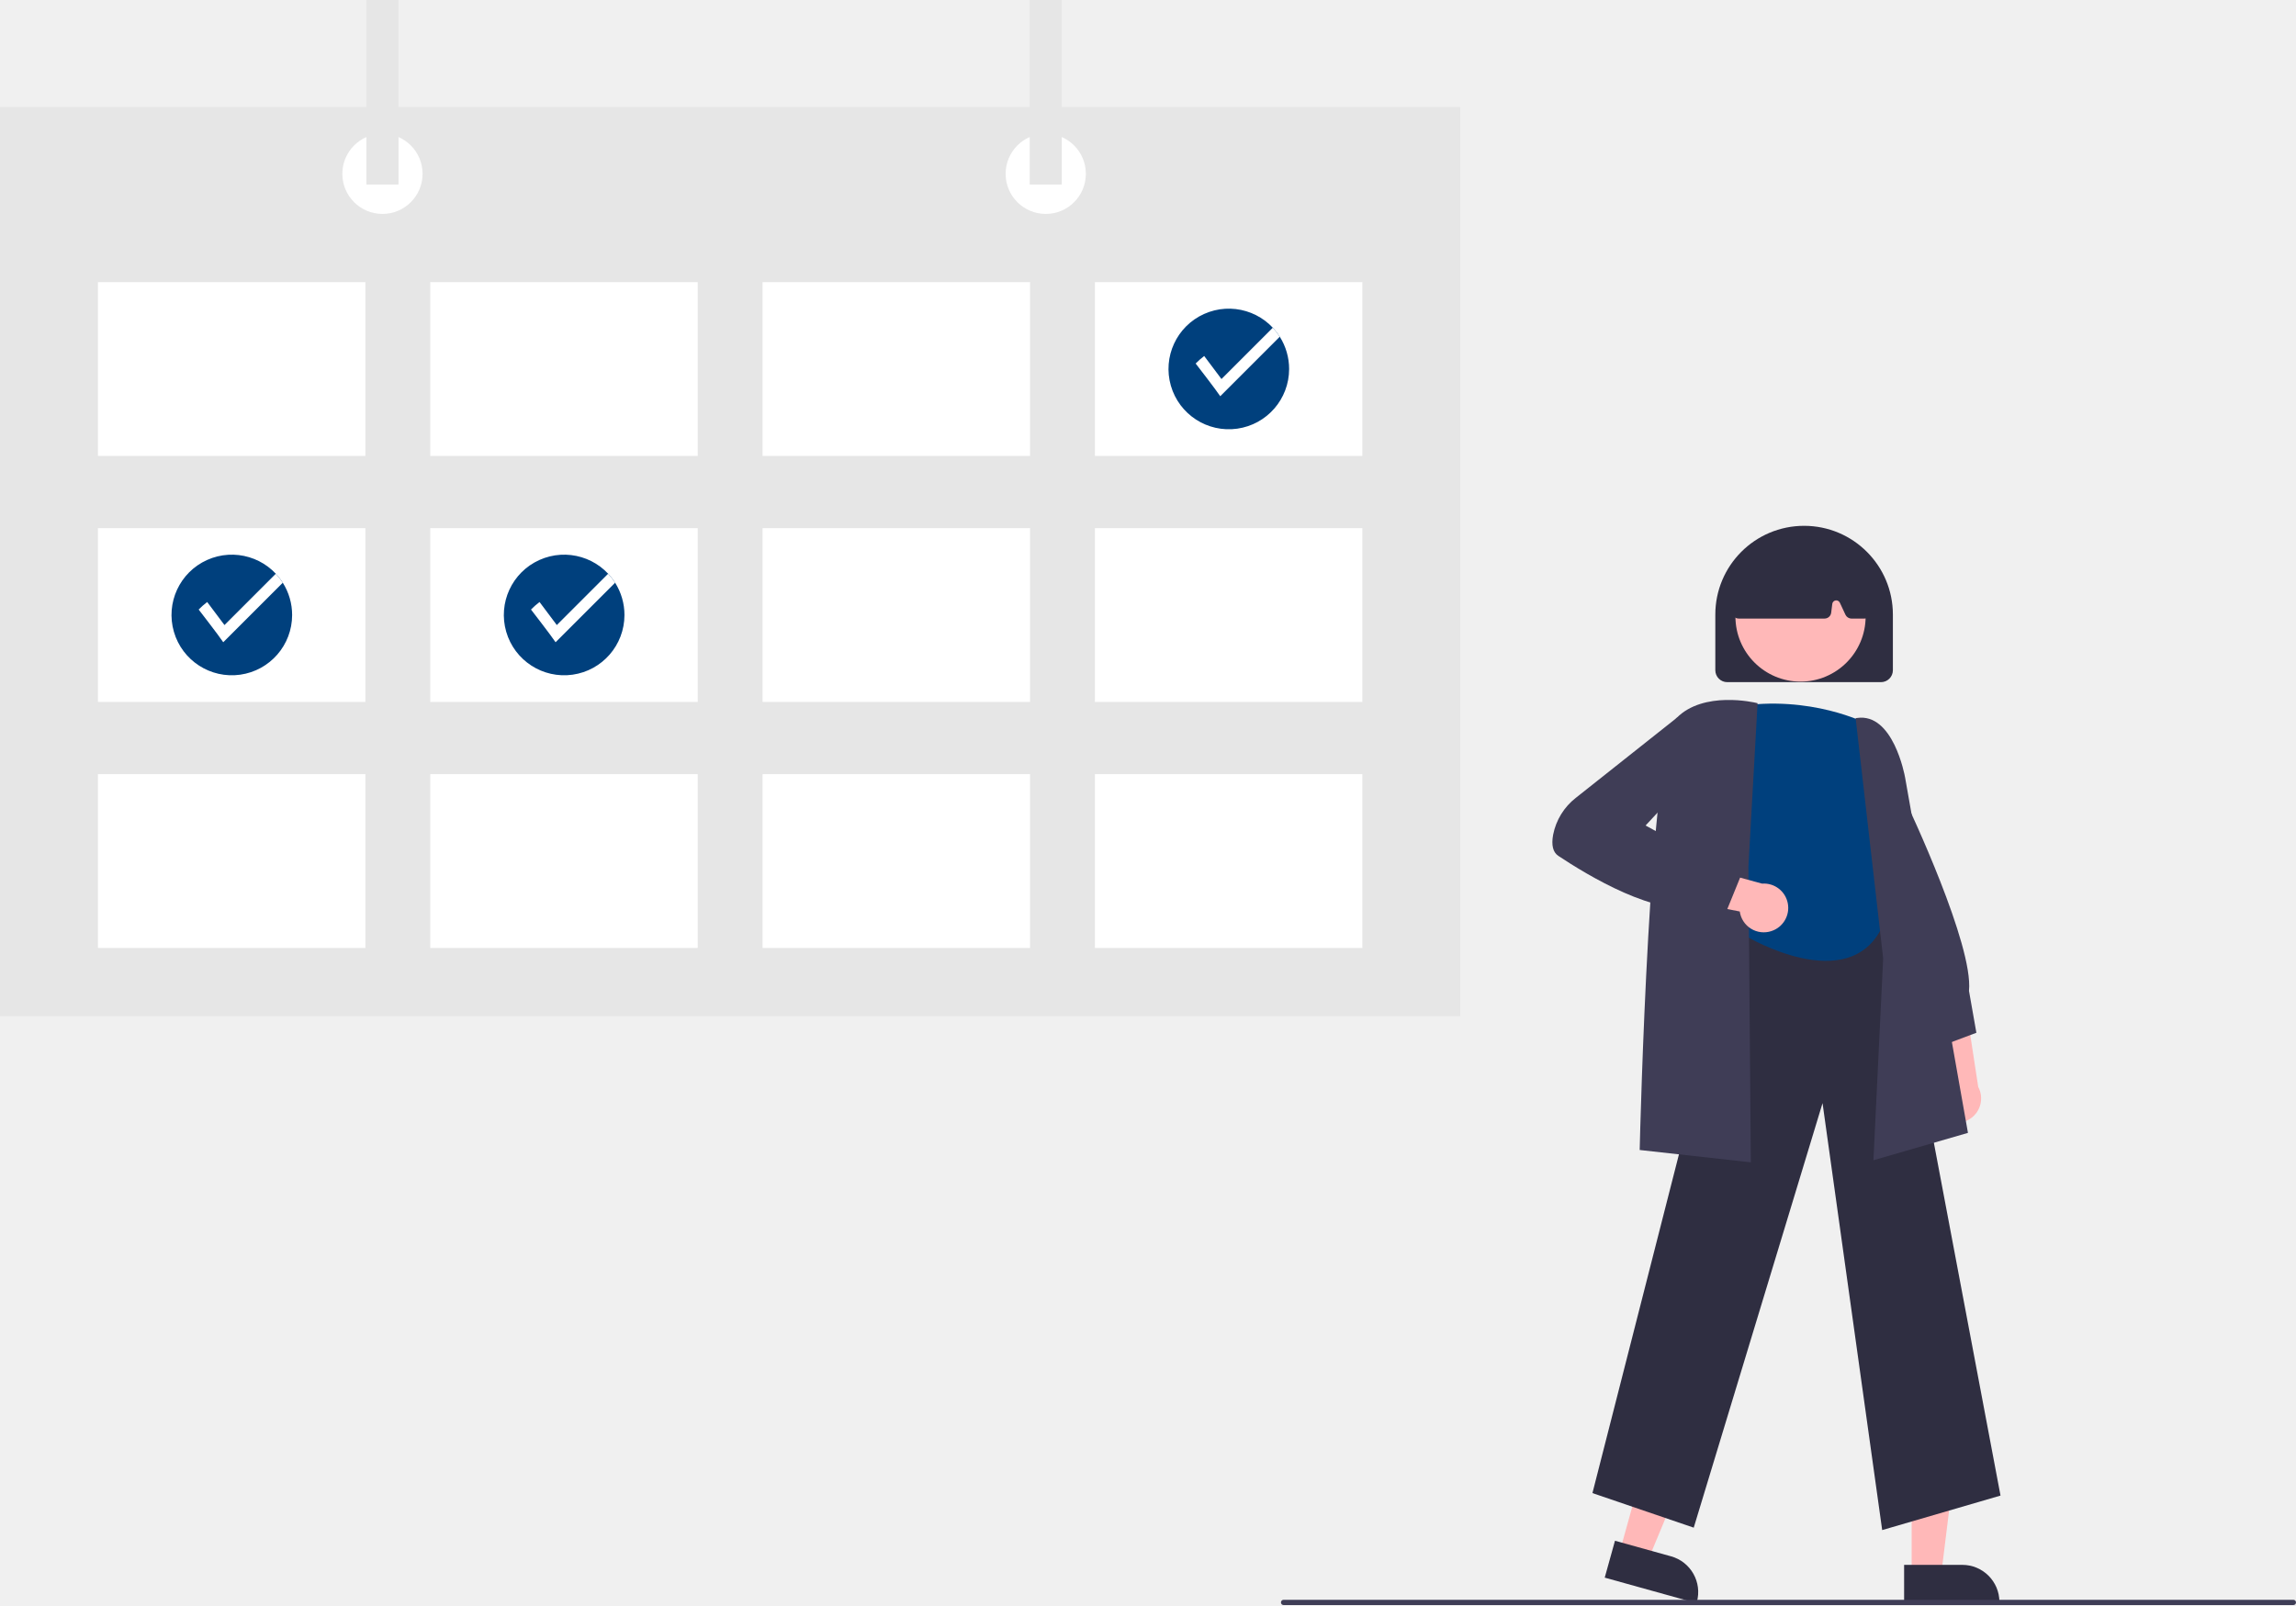
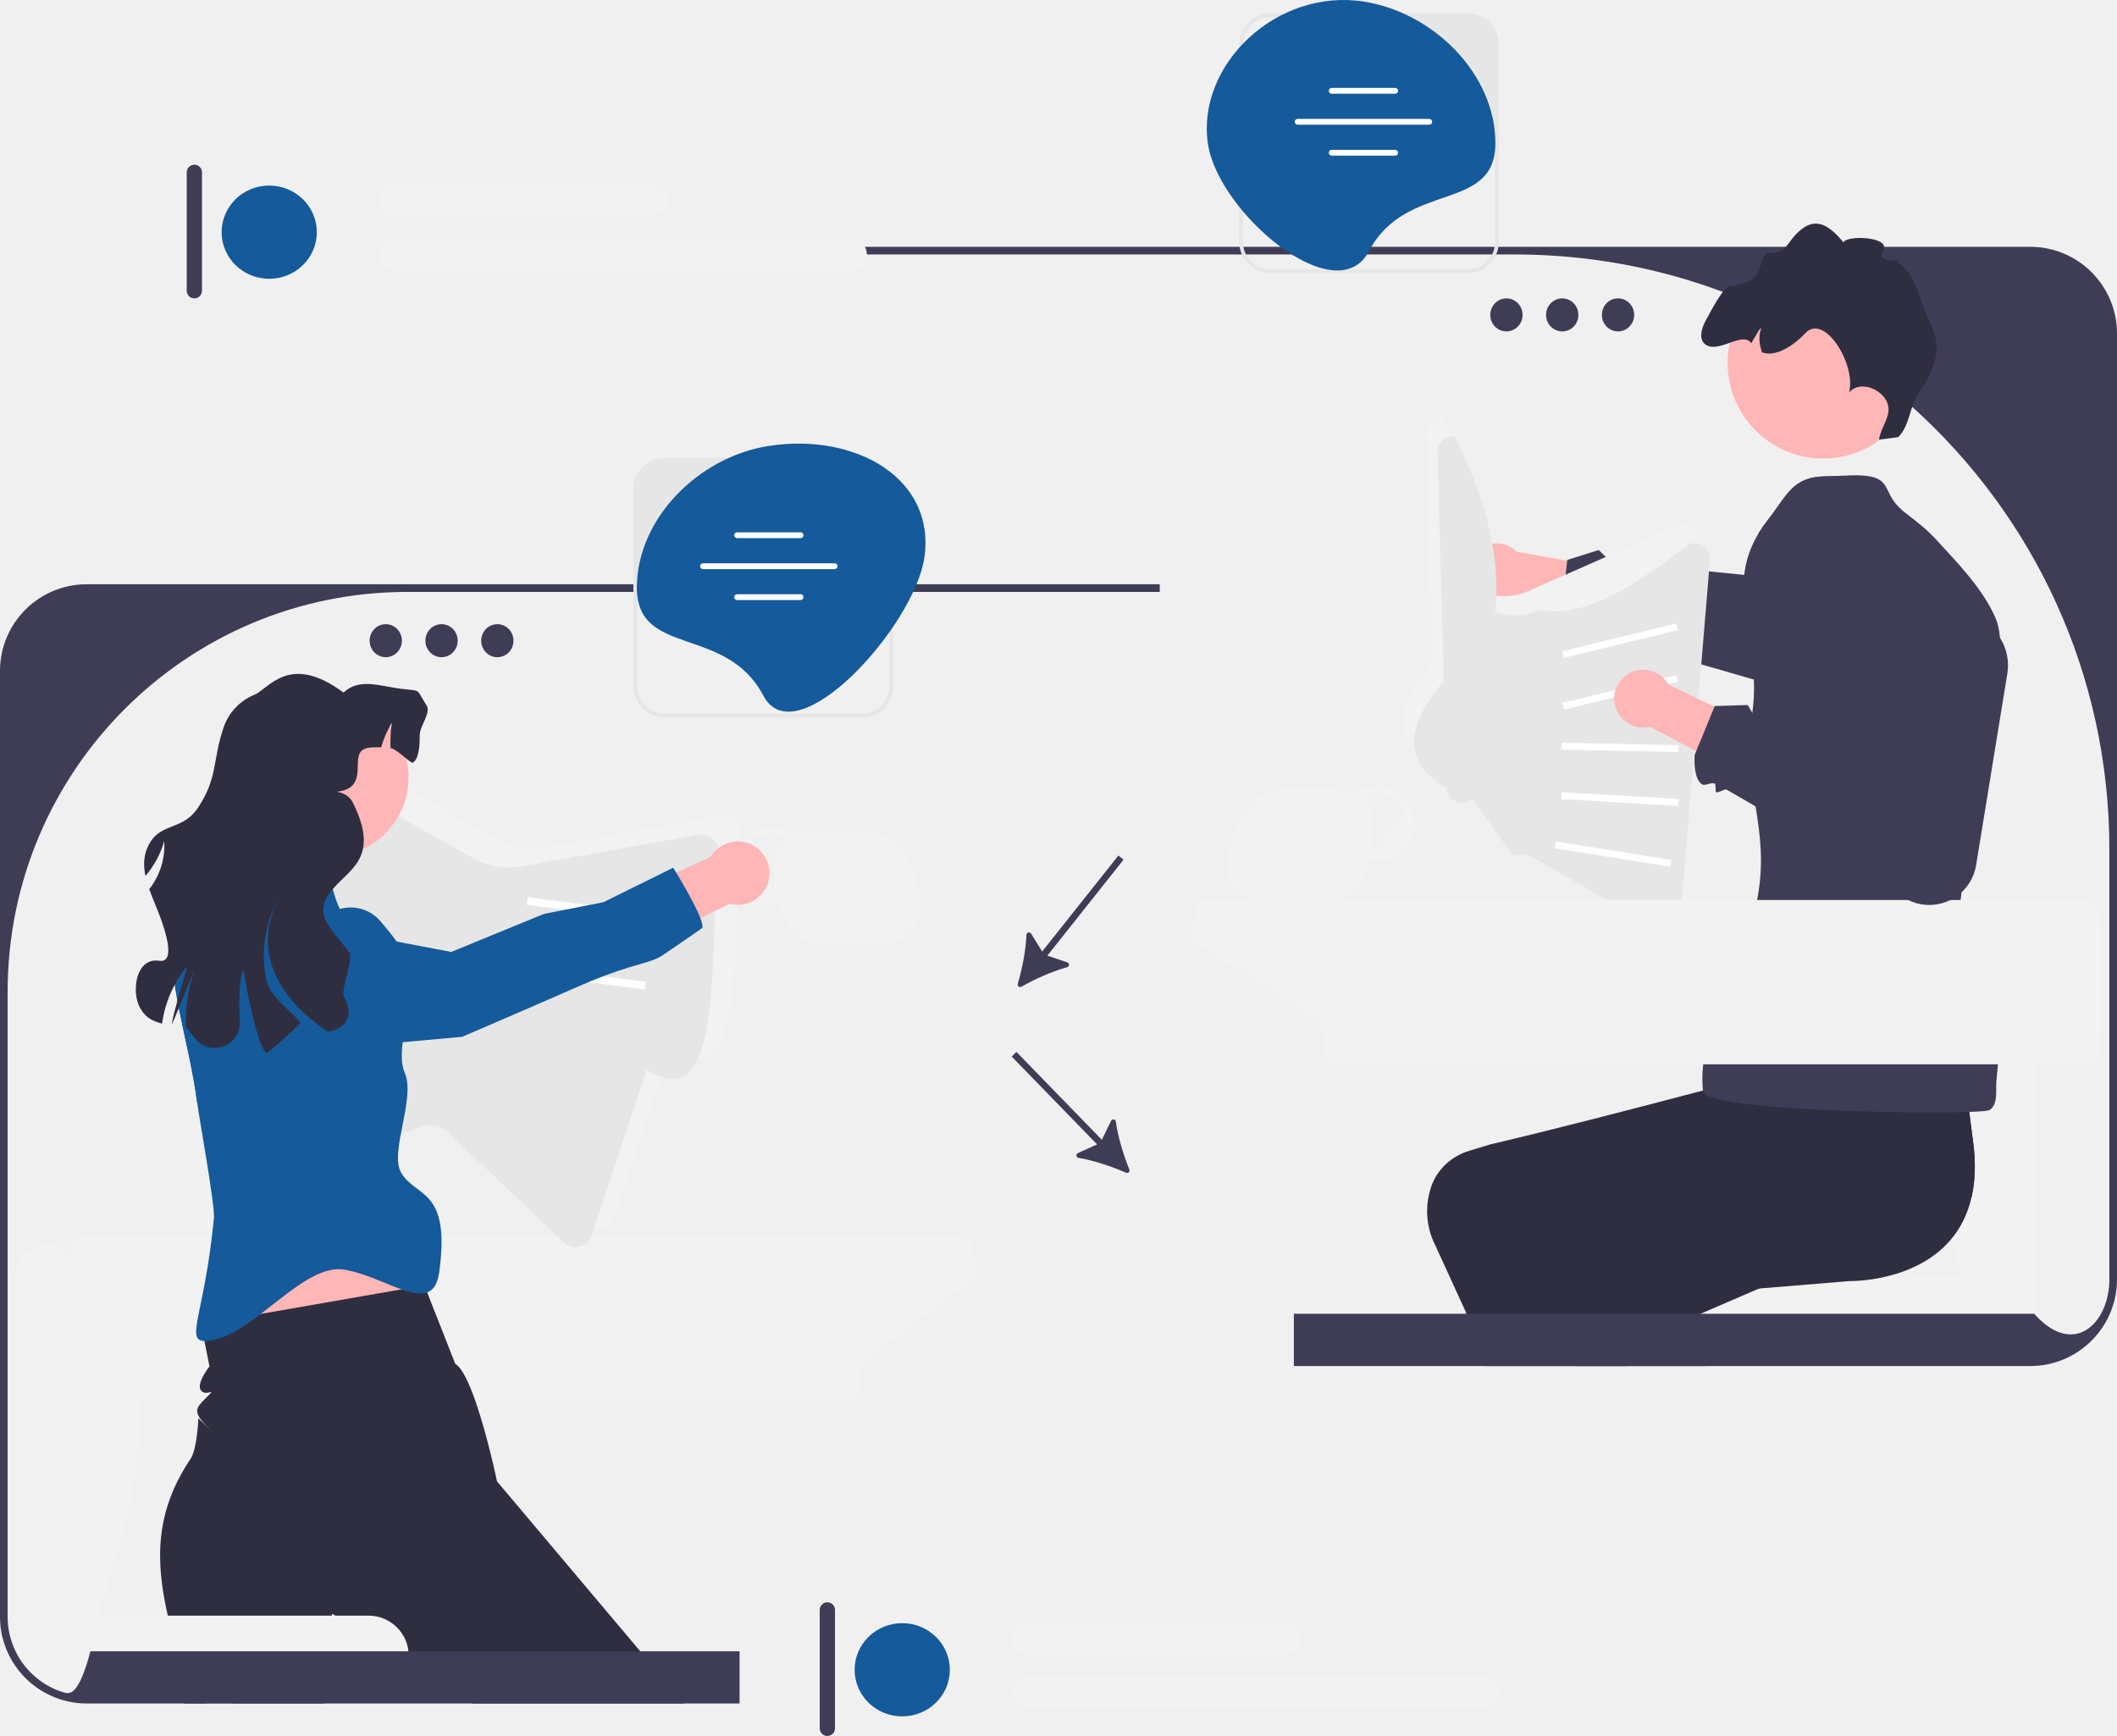
- <svg xmlns="http://www.w3.org/2000/svg" width="866.331" height="605.74" viewBox="0 0 866.331 605.74" role="img" artist="Katerina Limpitsouni" source="https://undraw.co/">
-   <path d="M898.303,567.789a9.146,9.146,0,0,1,1.931-13.891l-7.252-31.682,15.819,5.918,4.461,29.178a9.195,9.195,0,0,1-14.959,10.476Z" transform="translate(-166.8347 -147.13)" fill="#ffb8b8" />
-   <path d="M897.209,542.644l-13.906-26.885,1.881-67.697.894,1.883c1.041,2.193,25.44,53.846,23.7,71.138l2.789,15.802Z" transform="translate(-166.8347 -147.13)" fill="#3f3d56" />
-   <polygon points="721.307 594.201 732.458 594.201 737.762 551.192 721.305 551.193 721.307 594.201" fill="#ffb8b8" />
-   <path d="M885.298,737.691l21.959-.001h.002a13.994,13.994,0,0,1,13.994,13.994v.455l-35.954.002Z" transform="translate(-166.8347 -147.13)" fill="#2f2e41" />
-   <polygon points="611.134 585.727 621.877 588.714 638.511 548.699 622.655 544.29 611.134 585.727" fill="#ffb8b8" />
-   <path d="M776.204,728.588,797.36,734.47l.001 0a13.994,13.994,0,0,1,9.733,17.231l-.122.438-34.64-9.631Z" transform="translate(-166.8347 -147.13)" fill="#2f2e41" />
-   <path d="M877.024,724.564l-22.504-161.126L805.916,723.653l-38.217-13.05,54.775-214.533.36-.025,57.381-3.991,41.457,219.488Z" transform="translate(-166.8347 -147.13)" fill="#2f2e41" />
-   <path d="M871.073,420.145s-20.919-10.914-49.114-6.367c0,0-15.007,36.205,0,50.618l4.093,36.241s38.2,22.738,50.933-3.638l-1.819-30.014s9.095-14.395,1.819-24.933A34.821,34.821,0,0,1,871.073,420.145Z" transform="translate(-166.8347 -147.13)" fill="#00407D" />
-   <path d="M873.723,584.987l3.672-76.188-10.391-90.634.477-.072c13.631-2.055,18.003,21.428,18.182,22.428l23.726,134.142Z" transform="translate(-166.8347 -147.13)" fill="#3f3d56" />
-   <path d="M827.466,585.781l-41.943-4.66.011-.458c.149-6.209,3.759-152.204,13.875-162.544,10.176-10.401,29.377-5.901,30.19-5.703l.405.098-3.451,61.776Z" transform="translate(-166.8347 -147.13)" fill="#3f3d56" />
-   <path d="M835.191,498.523a9.146,9.146,0,0,1-11.907-7.409l-31.895-6.249,11.835-12.049,28.473,7.781a9.195,9.195,0,0,1,3.493,17.925Z" transform="translate(-166.8347 -147.13)" fill="#ffb8b8" />
-   <path d="M818.171,491.209,807.779,488.975c-15.342,4.614-42.122-11.63-52.946-18.845-2.037-1.357-2.697-4.047-1.964-7.994a23.31,23.31,0,0,1,8.567-13.915l38.12-30.225,9.622-1.609,2.858,16.195L787.748,458.668l35.752,19.46Z" transform="translate(-166.8347 -147.13)" fill="#3f3d56" />
-   <path d="M814.061,400.068v-21a33.5,33.5,0,1,1,67,0v21a4.505,4.505,0,0,1-4.5,4.5h-58A4.505,4.505,0,0,1,814.061,400.068Z" transform="translate(-166.8347 -147.13)" fill="#2f2e41" />
-   <circle cx="679.38" cy="232.671" r="24.561" fill="#ffb8b8" />
-   <path d="M820.979,379.706a2.5,2.5,0,0,1-.585-1.993l2.909-20.26a2.504,2.504,0,0,1,1.415-1.919c14.85-6.95,29.91-6.959,44.76-.026a2.519,2.519,0,0,1,1.429,2.036L872.849,377.83a2.5,2.5,0,0,1-2.489,2.738h-4.926a2.51,2.51,0,0,1-2.265-1.442l-2.126-4.555a1.5,1.5,0,0,0-2.848.448l-.42,3.358a2.504,2.504,0,0,1-2.481,2.19H822.869A2.5,2.5,0,0,1,820.979,379.706Z" transform="translate(-166.8347 -147.13)" fill="#2f2e41" />
-   <rect y="40.366" width="551" height="343.114" fill="#e6e6e6" />
-   <rect x="36.949" y="106.466" width="100.916" height="65.595" fill="#fff" />
-   <rect x="162.344" y="106.466" width="100.916" height="65.595" fill="#fff" />
-   <rect x="287.74" y="106.466" width="100.916" height="65.595" fill="#fff" />
-   <rect x="413.135" y="106.466" width="100.916" height="65.595" fill="#fff" />
-   <rect x="36.949" y="199.309" width="100.916" height="65.595" fill="#fff" />
-   <rect x="162.344" y="199.309" width="100.916" height="65.595" fill="#fff" />
-   <rect x="287.74" y="199.309" width="100.916" height="65.595" fill="#fff" />
-   <rect x="413.135" y="199.309" width="100.916" height="65.595" fill="#fff" />
-   <rect x="36.949" y="292.151" width="100.916" height="65.595" fill="#fff" />
-   <rect x="162.344" y="292.151" width="100.916" height="65.595" fill="#fff" />
-   <rect x="287.74" y="292.151" width="100.916" height="65.595" fill="#fff" />
-   <rect x="413.135" y="292.151" width="100.916" height="65.595" fill="#fff" />
-   <circle cx="144.31" cy="65.595" r="15.137" fill="#fff" />
-   <circle cx="394.581" cy="65.595" r="15.137" fill="#fff" />
-   <rect x="138.255" width="12.11" height="69.632" fill="#e6e6e6" />
-   <rect x="388.526" width="12.11" height="69.632" fill="#e6e6e6" />
-   <path d="M653.249,286.394a22.757,22.757,0,1,1-3.527-12.19A22.757,22.757,0,0,1,653.249,286.394Z" transform="translate(-166.8347 -147.13)" fill="#00407D" />
-   <path d="M649.722,274.203l-22.464,22.46c-1.412-2.186-9.278-12.344-9.278-12.344A31.827,31.827,0,0,1,621.2,281.477l6.523,8.697,19.369-19.369A22.727,22.727,0,0,1,649.722,274.203Z" transform="translate(-166.8347 -147.13)" fill="#fff" />
-   <path d="M402.458,379.236a22.757,22.757,0,1,1-3.527-12.19A22.757,22.757,0,0,1,402.458,379.236Z" transform="translate(-166.8347 -147.13)" fill="#00407D" />
-   <path d="M398.931,367.046l-22.464,22.46c-1.412-2.186-9.278-12.344-9.278-12.344a31.827,31.827,0,0,1,3.22-2.842l6.523,8.697,19.369-19.369A22.726,22.726,0,0,1,398.931,367.046Z" transform="translate(-166.8347 -147.13)" fill="#fff" />
-   <path d="M277.062,379.236a22.757,22.757,0,1,1-3.527-12.19A22.757,22.757,0,0,1,277.062,379.236Z" transform="translate(-166.8347 -147.13)" fill="#00407D" />
-   <path d="M273.535,367.046l-22.464,22.46c-1.412-2.186-9.278-12.344-9.278-12.344a31.827,31.827,0,0,1,3.22-2.842l6.523,8.697,19.369-19.369A22.727,22.727,0,0,1,273.535,367.046Z" transform="translate(-166.8347 -147.13)" fill="#fff" />
-   <path d="M1032.165,752.87h-381a1,1,0,0,1,0-2h381a1,1,0,0,1,0,2Z" transform="translate(-166.8347 -147.13)" fill="#3f3d56" />
+ <svg xmlns="http://www.w3.org/2000/svg" width="554.225" height="454.457" viewBox="0 0 554.225 454.457" role="img" artist="Katerina Limpitsouni" source="https://undraw.co/">
+   <g>
+     <rect x="481.854" y="338.875" width="6.31" height="18.74" fill="#f2f2f2" />
+     <path d="M520.157,353.291h-70.291c-5.226,0-9.462-4.236-9.462-9.462h0c0-5.226,4.236-9.462,9.462-9.462h70.291c5.226,0,9.462,4.236,9.462,9.462h0c0,5.226-4.236,9.462-9.462,9.462Z" fill="#f2f2f2" />
+     <path d="M525.564,353.291h0c4.23,0,7.66-3.429,7.66-7.66v-91.018c0-4.23-3.429-7.66-7.66-7.66h0c-4.23,0-7.66,3.429-7.66,7.66-23.265,17.804-13.809,53.239,0,91.018,0,4.23,3.429,7.66,7.66,7.66v-0Z" fill="#f2f2f2" />
+     <path d="M516.174,313.285c-1.04,4.66-3,8.34-5.46,11.24-5.01,5.93-12.11,8.62-17.71,9.84-5.03,1.1-8.85,1.01-8.85,1.01l-23.65,1.95-18.69,1.54-18.78,1.55c1.07,4.5,2.09,9.67,3.06,15.2,.11,.66,.23,1.33,.35,2h-38.14l-.64-2-3.92-12.15-7.95-17.37c-1.45-2.83-2.18-5.92-2.18-9.03,0-2.07,.33-4.13,.98-6.13,.01-.03,.01-.06,.02-.09,1.53-4.62,5.31-8.16,9.99-9.57l5.65-1.71c16.02-3.74,38.47-9.57,55.59-14.09,14.3-3.78,24.87-6.66,24.87-6.66l.03-.2,2.96-20.24,29.51-2.59,9.59-.85s-.21,1-.13,4.59c0,.22,0,.45,.01,.68,.02,.7,.05,1.5,.09,2.39,.01,.3,.03,.61,.05,.93,.03,.62,.07,1.28,.12,1.99,0,.05,0,.1,.01,.15,.05,.89,.12,1.86,.21,2.9,.02,.43,.06,.87,.1,1.32,.19,2.27,.43,4.87,.74,7.83,.02,.3,.05,.6,.09,.9,.04,.47,.09,.94,.14,1.42,.1,.84,.19,1.7,.29,2.6,.01,.09,.02,.17,.03,.26,.09,.79,.19,1.6,.28,2.44,.11,.91,.22,1.84,.34,2.79,.07,.64,.15,1.3,.24,1.98,.04,.32,.08,.65,.12,.98,.05,.35,.09,.71,.14,1.07,.08,.64,.16,1.3,.25,1.97,.19,1.49,.4,3.03,.61,4.63,.77,5.67,.55,10.48-.36,14.53Z" fill="#2f2e41" />
+     <path d="M516.174,313.285l-7.73,3.34-41.09,17.74-6.85,2.96-16.82,7.26c.48,2.53,.99,5.03,1.54,7.49,.26,1.19,.52,2.37,.8,3.54,.16,.67,.31,1.33,.48,2h-34.04l-.26-2-.99-7.83c-1.97-1.76-3.13-5.13-3.83-8.71-.7-3.57-.95-7.38-1.12-10.02,0-.03,0-.07-.01-.1-.28-4.88,9.25-8.12,13.06-11.16l4.68-1.55c9.67-6.71,24.04-16.87,37.95-26.74,5.27-3.74,10.48-7.44,15.33-10.89,15.08-10.74,26.82-19.13,26.82-19.13l-.88-3.7,9.59-.85s-.21,1-.13,4.59c0,.22,0,.45,.01,.68,.02,.71,.05,1.5,.09,2.39,.01,.3,.03,.61,.05,.93,.03,.62,.07,1.28,.12,1.99,0,.05,0,.1,.01,.15,.05,.89,.12,1.86,.21,2.9,.02,.43,.06,.87,.1,1.32,.18,2.27,.42,4.86,.74,7.83,.02,.3,.05,.6,.09,.9,.04,.47,.09,.94,.14,1.42,.1,.84,.19,1.71,.29,2.6,.01,.09,.02,.17,.03,.26,.09,.79,.19,1.6,.28,2.44,.11,.91,.22,1.84,.34,2.79,.08,.65,.16,1.31,.24,1.98,.04,.32,.08,.65,.12,.98,.05,.35,.09,.71,.14,1.07,.08,.64,.16,1.3,.25,1.97,.19,1.49,.4,3.03,.61,4.63,.77,5.67,.55,10.48-.36,14.53Z" fill="#2f2e41" />
+     <path d="M522.328,265.208c1.57,6.71,.94,11.31,.32,17.87-.23,2.42,.56,5.9-1.79,7.53-2.01,1.37-74.32,.72-74.99-4.88-.76-6.33,.72-12.97,3.81-18.68,5.59-10.34,8.79-23,10.43-31.99,3.47-18.89-4.35-29.15-1.43-47.99,.5-3.21,.6-6.25,.48-9.16-.4-10.11-3.52-18.69-2.53-27.4,.41-3.58,1.51-7.18,3.78-10.92,.67-1.11,1.44-2.23,2.33-3.36,5.16-6.58,6.51-11.54,15.47-11.53,1.37,0,2.83-.09,4.31-.16,2.37-.13,4.79-.22,6.93,.16,5.14,.91,4,4.14,7.32,7.68l1.28,1.28c3.2,2.52,5.97,4.49,8.77,7.53,5.62,6.1,12.29,12.96,15.6,20.58,2.24,5.17,.88,13.07,.82,18.71-.07,7.25-2.31,13.34-4.18,20.25-1.63,6-2.06,12.3-3.17,18.43-1.43,7.93-2.73,15.75-3.39,23.74-.51,6.27,8.33-4.1,8.35,2.18,.02,6.51,0,13.83,1.48,20.13Z" fill="#3f3d56" />
+     <g>
+       <path d="M397.071,144.432l22.268,3.987-.503,13.039-23.393-5.053c-.638,.357-1.337,.63-2.088,.794-4.085,.893-8.121-1.695-9.014-5.781-.893-4.085,1.695-8.121,5.781-9.014,2.605-.569,5.187,.281,6.95,2.028h-0Z" fill="#ffb6b6" />
+       <path d="M486.258,175.038c-.98,2-2.5,3.73-4.45,4.99-2.88,1.86-6.26,2.37-9.39,1.69-.38-.08-1.67-.44-3.65-1.02-.34-.1-.7-.2-1.08-.31-2.25-.65-5.18-1.51-8.53-2.48-3.32-.97-7.08-2.06-10.97-3.18l-.02,.01c-1.18-.36-2.4-.71-3.61-1.06h-.02c-9.05-2.57-18.52-5.19-25.42-6.87-.32-.09-1.98,1.5-2.29,1.42-.48-.12-.57-1.95-1.02-2.06-.97-.24-2.24,1.27-3.04,1.07-2.91-.71-4.07-6.9-4.07-6.9l.13-1.04,1.46-12.5,.02-.22,8.23-2.59,2.74,2.65,3.8-1.58,3.54,2.65,7.23,.72,3.12,.32,.21,.01,17.45,1.75,5.14,.52c-.41-2.08-.73-4.14-.96-6.17-.06-.57-.12-1.13-.16-1.69l-.01-.01c-.11-1.2-.18-2.38-.23-3.57,.67-1.11,1.44-2.23,2.33-3.36,5.16-6.58,6.51-11.54,15.47-11.53,1.37,0,2.83-.09,4.31-.16l2.31,20.46,2.54,22.5,.08,.73c.26,2.4-.17,4.75-1.19,6.81Z" fill="#3f3d56" />
+     </g>
+     <path d="M443.015,137.944c-1.14-.82-2.6-.97-3.89-.4l-38.86,17.13c-3.54,1.56-7.54,1.84-11.26,.79l-.57-.16c1.618-14.377-2.511-29.849-10.62-46.08-1.05-.14-2.1,.14-2.95,.8-1,.78-1.56,1.96-1.52,3.24l1.22,45.06,.41,14.96c-8.862,10.617-12.068,20.439,.76,28.01,.04,1.41,.81,2.67,2.05,3.35,1.24,.69,2.71,.67,3.93-.05l.79-.47,10.67,14.95c.71-.28,1.45-.42,2.2-.42,1.03,0,2.06,.26,2.98,.79l19.41,11.17,13.22,7.61c1.18,.68,2.61,.71,3.82,.08,1.21-.64,1.99-1.83,2.11-3.19l.37-4.5,1.23-14.8,2.02-24.42,.96-11.65,.15-1.74,3.02-36.51c.12-1.41-.5-2.74-1.65-3.55v-0Z" fill="#f2f2f2" />
+     <path d="M446.015,142.944c-1.14-.82-2.6-.97-3.89-.4-14.057,10.823-27.651,19.498-38.86,17.13-3.54,1.56-7.54,1.84-11.26,.79l-.57-.16c1.618-14.377-2.511-29.849-10.62-46.08-1.05-.14-2.1,.14-2.95,.8-1,.78-1.56,1.96-1.52,3.24l1.22,45.06,.41,14.96c-8.862,10.617-12.068,20.439,.76,28.01,.04,1.41,.81,2.67,2.05,3.35,1.24,.69,2.71,.67,3.93-.05l.79-.47,10.67,14.95c.71-.28,1.45-.42,2.2-.42,1.03,0,2.06,.26,2.98,.79l19.41,11.17,13.22,7.61c1.18,.68,2.61,.71,3.82,.08,1.21-.64,1.99-1.83,2.11-3.19l.37-4.5,1.23-14.8,2.02-24.42,.96-11.65,.15-1.74,3.02-36.51c.12-1.41-.5-2.74-1.65-3.55v-0Z" fill="#e6e6e6" />
+     <rect x="408.765" y="166.826" width="30.693" height="1.802" transform="translate(-27.62364 104.9719) rotate(-13.66881)" fill="#fff" />
+     <rect x="408.765" y="180.343" width="30.693" height="1.802" transform="translate(-30.81797 105.3548) rotate(-13.66881)" fill="#fff" />
+     <rect x="423.211" y="180.317" width="1.802" height="30.693" transform="translate(219.5529 615.5566) rotate(-88.79224)" fill="#fff" />
+     <rect x="423.211" y="193.834" width="1.802" height="30.693" transform="translate(190.6712 620.4384) rotate(-86.67308)" fill="#fff" />
+     <rect x="421.409" y="208.253" width="1.802" height="30.693" transform="translate(134.609 605.1364) rotate(-80.88143)" fill="#fff" />
+     <path d="M315.591,235.615h231.094c1.987,0,3.598,4.564,3.598,10.193v22.614c0,5.629-1.611,10.193-3.598,10.193h-197.094c-1.987,0-3.598-4.564-3.598-10.193l-34-22.614c0-5.629,1.611-10.193,3.598-10.193h0Z" fill="#f2f2f2" />
+     <path d="M481.565,91.203c-.16-.28-.33-.55-.51-.81-.17-.27-.36-.53-.55-.78-.09-.13-.18-.25-.28-.36-.9-1.15-1.9-2.08-2.92-2.64-.07-.04-.14-.08-.21-.11-.16-.09-.32-.16-.49-.22-.31-.12-.62-.21-.94-.25-.15-.02-.3-.03-.45-.03-.11,0-.22,.01-.33,.02-.06,.01-.13,.02-.2,.03-.08,.01-.17,.03-.25,.05-.09,.02-.18,.05-.26,.08-.08,.03-.17,.06-.25,.1-.09,.04-.18,.08-.26,.13-.09,.05-.17,.1-.25,.15-.09,.06-.17,.12-.25,.18,3.06,1.73,6.06,3.57,8.98,5.5-.18-.36-.37-.7-.58-1.04v0Z" fill="#3f3d56" />
+     <path d="M481.565,91.203c-.16-.28-.33-.55-.51-.81-.17-.27-.36-.53-.55-.78-.09-.13-.18-.25-.28-.36-.9-1.15-1.9-2.08-2.92-2.64-.07-.04-.14-.08-.21-.11-.16-.09-.32-.16-.49-.22-.31-.12-.62-.21-.94-.25-.15-.02-.3-.03-.45-.03-.11,0-.22,.01-.33,.02-.06,.01-.13,.02-.2,.03-.08,.01-.17,.03-.25,.05-.09,.02-.18,.05-.26,.08-.08,.03-.17,.06-.25,.1-.09,.04-.18,.08-.26,.13-.09,.05-.17,.1-.25,.15-.09,.06-.17,.12-.25,.18,3.06,1.73,6.06,3.57,8.98,5.5-.18-.36-.37-.7-.58-1.04v0Z" fill="#3f3d56" />
+     <path d="M531.535,64.613H207.725v2h188.82c19.17,0,37.52,3.46,54.48,9.8h.01c2.33,.87,4.62,1.79,6.89,2.77,5.24,2.24,10.32,4.77,15.24,7.56,3.06,1.73,6.06,3.57,8.98,5.5,6.24,4.11,12.16,8.66,17.72,13.61l.01,.01c.25,.21,.49,.42,.73,.65,31.69,28.49,51.62,69.81,51.62,115.78v112.63c0,11.18-8.86,20.28-19,9.75-.23-.24-.46-.48-.69-.74h-193.81v13.68h192.81c12.51,0,22.69-10.18,22.69-22.69V87.303c0-12.51-10.18-22.69-22.69-22.69h0Z" fill="#3f3d56" />
+     <path d="M481.565,91.203c-.16-.28-.33-.55-.51-.81-.17-.27-.36-.53-.55-.78-.09-.13-.18-.25-.28-.36-.9-1.15-1.9-2.08-2.92-2.64-.07-.04-.14-.08-.21-.11-.16-.09-.32-.16-.49-.22-.31-.12-.62-.21-.94-.25-.15-.02-.3-.03-.45-.03-.11,0-.22,.01-.33,.02-.06,.01-.13,.02-.2,.03-.08,.01-.17,.03-.25,.05-.09,.02-.18,.05-.26,.08-.08,.03-.17,.06-.25,.1-.09,.04-.18,.08-.26,.13-.09,.05-.17,.1-.25,.15-.09,.06-.17,.12-.25,.18,3.06,1.73,6.06,3.57,8.98,5.5-.18-.36-.37-.7-.58-1.04v0Z" fill="#3f3d56" />
+     <path d="M481.565,91.203c-.16-.28-.33-.55-.51-.81-.17-.27-.36-.53-.55-.78-.09-.13-.18-.25-.28-.36-.9-1.15-1.9-2.08-2.92-2.64-.07-.04-.14-.08-.21-.11-.16-.09-.32-.16-.49-.22-.31-.12-.62-.21-.94-.25-.15-.02-.3-.03-.45-.03-.11,0-.22,.01-.33,.02-.06,.01-.13,.02-.2,.03-.08,.01-.17,.03-.25,.05-.09,.02-.18,.05-.26,.08-.08,.03-.17,.06-.25,.1-.09,.04-.18,.08-.26,.13-.09,.05-.17,.1-.25,.15-.09,.06-.17,.12-.25,.18,3.06,1.73,6.06,3.57,8.98,5.5-.18-.36-.37-.7-.58-1.04v0Z" fill="#3f3d56" />
+     <path d="M481.565,91.203c-.16-.28-.33-.55-.51-.81-.17-.27-.36-.53-.55-.78-.09-.13-.18-.25-.28-.36-.9-1.15-1.9-2.08-2.92-2.64-.07-.04-.14-.08-.21-.11-.16-.09-.32-.16-.49-.22-.31-.12-.62-.21-.94-.25-.15-.02-.3-.03-.45-.03-.11,0-.22,.01-.33,.02-.06,.01-.13,.02-.2,.03-.08,.01-.17,.03-.25,.05-.09,.02-.18,.05-.26,.08-.08,.03-.17,.06-.25,.1-.09,.04-.18,.08-.26,.13-.09,.05-.17,.1-.25,.15-.09,.06-.17,.12-.25,.18,3.06,1.73,6.06,3.57,8.98,5.5-.18-.36-.37-.7-.58-1.04v0Z" fill="#3f3d56" />
+     <path d="M474.271,119.859c.584,.07,1.167,.123,1.746,.149,1.803,.099,3.585-.004,5.301-.295,5.217-.836,9.956-3.307,13.612-6.93,3.866-3.823,6.512-8.926,7.227-14.735,1.675-13.713-8.089-26.204-21.801-27.879-13.516-1.661-25.836,7.792-27.803,21.19-.031,.207-.063,.406-.085,.613-1.675,13.721,8.08,26.205,21.802,27.888h-0Z" fill="#ffb6b6" />
+     <path d="M446.915,90.44c3.552,1.757,9.356-3.766,11.579-.589,.361-.687,.76-1.351,1.154-1.979,.357-.562,.867-1.761,1.457-1.967-.747,1.802-.582,4.242,.193,6.333,3.504,1.309,8.091-1.589,11.334-5.017,5.092-5.375,13.407,8.408,11.441,15.541,2.502-3.055,7.932-1.332,9.772,2.161,1.839,3.485-1.268,6.277-1.933,10.164l5.016-.637c3.165-3.082,2.943-8.276,5.55-11.849,4.353-5.979,6.04-12.079,2.767-18.249-2.903-5.456-3.174-12.517-8.499-15.662,2.327-1.138-5.948,.64-3.737-3.068,2.22-3.699-9.613-4.149-10.384-2.167-3.381-4.047-6.792-6.715-10.951-3.472-4.085,3.19-3.662,6.543-8.46,6.243-2.251-.139-2.004,4.058-3.342,5.888-1.331,1.82-6.502,2.989-6.754,2.794-1.366-1.069-6.014,8.03-6.014,8.03,0,0-3.768,5.721-.187,7.501h0Z" fill="#2f2e41" />
+     <g>
+       <path d="M384.145,3.503h-51.49c-4.55,0-8.25,3.71-8.25,8.26V63.253c0,.46,.04,.92,.11,1.36,.12,.7,.32,1.37,.6,2,1.29,2.88,4.19,4.89,7.54,4.89h51.49c3.35,0,6.25-2.01,7.54-4.89,.29-.63,.49-1.3,.6-2,.08-.44,.12-.9,.12-1.36V11.763c0-4.55-3.71-8.26-8.26-8.26Zm6.45,63.11c-1.21,2.33-3.64,3.92-6.45,3.92h-51.49c-2.81,0-5.24-1.59-6.45-3.92-.33-.62-.57-1.29-.7-2-.09-.44-.13-.9-.13-1.36V11.763c0-.11,0-.21,.02-.31v-.01c.16-3.88,3.35-6.97,7.26-6.97h25.96c9.55,0,18.15,4.09,24.15,10.61,.03,.04,.06,.07,.09,.1l.05,.05c4.08,4.48,6.93,10.12,8.02,16.35,.04,.24,.09,.47,.12,.71,.01,.05,.01,.1,.02,.14,.24,1.59,.36,3.21,.36,4.86v25.96c0,.46-.04,.92-.13,1.36-.13,.71-.37,1.38-.7,2v-0Z" fill="#e6e6e6" />
+       <path d="M391.489,37.507c0-18.275-16.37-34.261-34.425-37.091-22.853-3.582-43.864,16.558-40.84,37.199,2.649,18.082,33.686,44.309,42.175,28.125,9.714-18.519,33.09-9.958,33.09-28.233Z" fill="#155A9A" />
+       <g>
+         <path d="M365.255,23.014h-16.62c-.42,0-.76,.34-.76,.76s.34,.76,.76,.76h16.62c.42,0,.76-.34,.76-.76s-.34-.76-.76-.76Z" fill="#fff" />
+         <path d="M365.255,39.224h-16.62c-.42,0-.76,.34-.76,.75,0,.42,.34,.77,.76,.77h16.62c.42,0,.76-.35,.76-.77,0-.41-.34-.75-.76-.75Z" fill="#fff" />
+         <path d="M374.175,31.124h-34.46c-.42,0-.76,.34-.76,.76,0,.42,.34,.76,.76,.76h34.46c.42,0,.76-.34,.76-.76,0-.42-.34-.76-.76-.76Z" fill="#fff" />
+       </g>
+     </g>
+     <g>
+       <path d="M436.758,179.179l20.361,9.859-4.009,12.417-21.156-11.19c-.711,.172-1.457,.245-2.225,.2-4.175-.245-7.36-3.828-7.115-8.003,.245-4.175,3.828-7.36,8.003-7.115,2.662,.156,4.918,1.673,6.142,3.832v-0Z" fill="#ffb6b6" />
+       <path d="M523.585,166.954v-.01c-1.92-3.01-5.03-5.24-8.8-5.95l-2.84-.54c-7,13.06-13.47,26.4-14.68,42.58l-29.68-11.65-1.34-.52-2.69-3.51-4.09,.49-.72-1.24v-.01l-1.2-2.03-8.62,.27-.08,.19-.01,.01-4.2,10.22-.01,.01-.57,1.4-.4,.97s-.25,2.76,.36,5.06v.02c.3,1.15,.82,2.18,1.69,2.67,.72,.4,2.35-.71,3.22-.22,.4,.23-.01,2.03,.42,2.27,.28,.16,2.3-.92,2.59-.76,2.3,1.29,4.9,2.81,7.67,4.45,1.41,.84,2.86,1.7,4.34,2.6,15.42,9.27,33.75,20.93,35.27,21.73,.11,.06,.22,.11,.33,.16,2.76,1.37,6.02,1.71,9.17,.75,.66-.2,1.29-.45,1.88-.75,1.09-.53,2.08-1.22,2.94-2.03,1.98-1.82,3.33-4.28,3.8-7.05l8.18-50.22c.55-3.38-.22-6.68-1.93-9.36Z" fill="#3f3d56" />
+     </g>
+     <path d="M369.965,213.473c-.94-3.82-3.75-6.65-7.03-7.51-1.31-.36-2.7-.4-4.08-.06-1.48,.36-2.81,1.11-3.88,2.18-2.73-1.28-6.53-1.47-10.75-1.47h-7c-8.28,0-15,7-15,15-2.16,7.04,.51,11.87,5.42,14,2.67,1.16,6,1.52,9.58,1h7c2.43,.46,4.75,.06,6.82-1,3.65-1.86,6.52-5.76,7.79-10.55,.91,.32,1.86,.5,2.83,.5,.64,0,1.29-.08,1.93-.23,2.36-.58,4.32-2.15,5.52-4.41,1.18-2.23,1.48-4.87,.85-7.45Zm-7.62,5.51c-.69,1.31-1.7,2.31-2.92,2.92-.04,.4-.1,.8-.16,1.19,.45,.18,.24,.17-.14,.08-.66-.16-1.83-.59-1-.79,.45-.11,.89-.27,1.3-.48,.22-2.02,.18-4.14-.2-6.29,0-3.06-.92-5.08-2.49-6.42,.75-.65,1.62-1.11,2.59-1.35,.49-.12,.98-.18,1.46-.18,.61,0,1.19,.04,1.73,.14,2.33,.41,3.97,1.78,4.71,4.81,.51,2.1-3.93,4.58-4.88,6.37Z" fill="#f2f2f2" />
+   </g>
+   <path d="M240,232.289c0-8-6.72-15-15-15h-7c-3.98,0-7.59,.17-10.27,1.26-.17,.07-.32,.14-.48,.21-1.08-1.07-2.4-1.82-3.88-2.18-2.67-.65-5.39,.1-7.51,1.82-1.7,1.37-3.02,3.36-3.6,5.75-.63,2.58-.33,5.22,.85,7.45,.61,1.15,1.41,2.11,2.37,2.86,.92,.73,1.99,1.26,3.15,1.55,.64,.15,1.29,.23,1.93,.23,.97,0,1.92-.18,2.83-.5,.83,3.15,2.36,5.91,4.34,7.96,2.75,2.85,6.37,4.33,10.27,3.59h7c10.18,1.47,18.33-4.14,15-15Zm-37-6c-.38,2.15-.42,4.27-.2,6.29,.41,.21,.85,.37,1.3,.48,1.31,.32-2.36,1.19-1.14,.71-.06-.39-.12-.79-.16-1.19-.84-.42-1.57-1.02-2.17-1.78-.28-.35-.53-.73-.75-1.14-.95-1.79-5.39-4.27-4.88-6.37,.51-2.07,1.44-3.37,2.72-4.11,0-.01,.01-.01,.01-.01,1.02-.59,2.26-.83,3.7-.83,.49,0,.98,.06,1.47,.18,.97,.24,1.84,.7,2.59,1.35-1.57,1.34-2.49,3.36-2.49,6.42Z" fill="#f2f2f2" />
+   <path d="M20.984,323.957H252.078c1.987,0,3.598,4.564,3.598,10.193l-30,22.614c0,5.629-1.611,10.193-3.598,10.193H20.984c-1.987,0-3.598-4.564-3.598-10.193v-22.614c0-5.629,1.611-10.193,3.598-10.193Z" fill="#f2f2f2" />
+   <g>
+     <path d="M116.51,222.749l4.072,27.084-15.147,4.485-3.286-28.788c-.657-.592-1.241-1.289-1.721-2.087-2.61-4.338-1.208-9.971,3.13-12.581s9.971-1.208,12.581,3.13c1.664,2.767,1.691,6.057,.371,8.757Z" fill="#ffb6b6" />
+     <path d="M124.909,261.137c1.08,12.23-6.19,6.88-11.91,18.82-2.17,4.53-8.61,3.86-11,8-3.64,6.3-.29,34.59-6.75,38.07-6.49,3.5-9.54-6.62-14.67-11.83-5.02-5.1-10.9-3.1-15.19-8.79-4.32-5.71-9.21-10.8-13.53-16.48-.09-.11-.17-.23-.25-.34-1.98-15.58-8.43-33.93-5.73-42.21,3.57-1.3,7.42-2.17,10.43-2.14,5.54,.07,3.2,3.09,7.96,5.47,4,2,8.94,12.46,12.8,14.79,2.75,1.65,9.54,14.76,13.09,13.63,5.81-1.85,11.53-28.6,10.17-33.5-1.15-4.09-6.89-9.21-7.05-13.33-.01-.15-.01-.31,0-.46,5.77,2.07,16.49-3.21,22.4-1.3,4.22,1.37,9.2,6.52,9.49,10.91,.3,4.5-.66,16.18-.26,20.69Z" fill="#155A9A" />
+   </g>
+   <path d="M192.92,215.035c-1.05-1.21-2.62-1.77-4.2-1.49l-46.39,8.29c-4.19,.76-8.56,.02-12.27-2.07l-6.88-3.87-12.88-7.25-2.5-1.4-10.48-5.9-3.29-1.85c-1.26-.71-2.75-.78-4.07-.18-1.32,.59-2.25,1.75-2.55,3.16l-3.25,15.19-.24,1.09-1.83,8.57-4.58,21.35-.72,3.39-.32,1.47-2.34,10.95-.44,2.02-6.21,29.01-.54,2.51c-.3,1.41,.06,2.83,1,3.89,.1,.13,.22,.25,.35,.37,1.19,1.1,2.82,1.47,4.36,1l1.3-.4,9.79-2.97,22.43-6.8,4.8-1.46,5.9-1.79c.62-.19,1.25-.28,1.88-.28,1.65,0,3.27,.62,4.49,1.79l29,27.58,1.28,1.22c1.12,1.07,2.69,1.48,4.19,1.1,1.29-.32,2.34-1.16,2.92-2.32,.11-.2,.2-.41,.27-.63l8.11-24.4,1.39-4.18,4.52-13.6,.36-1.08c19.835,12.668,16.62-27.329,18.51-55.66,.51-1.52,.18-3.16-.87-4.37Z" fill="#f2f2f2" />
+   <path d="M186.92,220.035c-1.05-1.21-2.62-1.77-4.2-1.49l-46.39,8.29c-4.19,.76-8.56,.02-12.27-2.07l-6.88-3.87-12.88-7.25-2.5-1.4-10.48-5.9-3.29-1.85c-1.26-.71-2.75-.78-4.07-.18-1.32,.59-2.25,1.75-2.55,3.16l-3.25,15.19-.24,1.09-1.83,8.57-4.58,21.35-.72,3.39-.32,1.47-2.34,10.95-.44,2.02-6.21,29.01-.54,2.51c-.3,1.41,.06,2.83,1,3.89,.1,.13,.22,.25,.35,.37,1.19,1.1,2.82,1.47,4.36,1l1.3-.4,9.79-2.97,22.43-6.8,4.8-1.46,5.9-1.79c.62-.19,1.25-.28,1.88-.28,1.65,0,3.27,.62,4.49,1.79l29,27.58,1.28,1.22c1.12,1.07,2.69,1.48,4.19,1.1,1.29-.32,2.34-1.16,2.92-2.32,.11-.2,.2-.41,.27-.63l8.11-24.4,1.39-4.18,4.52-13.6,.36-1.08c19.835,12.668,16.62-27.329,18.51-55.66,.51-1.52,.18-3.16-.87-4.37Z" fill="#e6e6e6" />
+   <polygon points="55.993 307.667 56.943 347.875 113.931 346.306 102.414 301.804 55.993 307.667" fill="#ffb6b6" />
+   <path d="M123.52,445.957c.69-3.26-1.53-.62-3.03-2l-.12-.12c-1.63-1.81-3.68-2.62-3.65-4.87,.03-2.25-3.89-.24-6.09-2.44-.47-.47-1.81-1.38-3.64-2.52-5.69-3.54-16.06-9.32-19.17-11.05-.58-.32-.91-.5-.91-.5,0,0-.01,.17-.04,.5-.17,2.09-.87,10.56-1.72,21-.05,.66-.1,1.33-.16,2H48.15c.04-.68,.06-1.35,.07-2,.06-3.12-.2-6.03-.92-8.46-1.3-4.37-2.46-8.53-3.37-12.54-3.33-14.61-3.29-27.27,5.97-41.06,1.71-2.54,2.04-10.63,2.04-10.63,0,0,3.15,3.12,3.96,3.9-.2-.21-.6-.61-1.26-1.27-3.74-3.74-3.62-4.87-1.7-6.94,.34-.36,.73-.75,1.17-1.19,2.93-2.93,0,0-1.47-1.72-1.46-1.73,2.2-6.35,2.2-6.35l-1.39-6.96-.81-4.04,4.25-.74,11.38-1.99,42.84-7.48,.81,2.07,7.26,18.47c1.79,1.03,3.66,5.08,5.34,9.93,3.14,9.05,5.6,20.86,5.6,20.86l47.34,56.14,.46,.55c.4,.47,.77,.96,1.12,1.45h-55.52Z" fill="#2f2e41" />
+   <rect x="53.999" y="427.957" width="7" height="18" fill="#e6e6e6" />
+   <path d="M18.499,422.957H96.499c5.799,0,10.5,4.701,10.5,10.5h0c0,5.799-4.701,10.5-10.5,10.5H18.499c-5.799,0-10.5-4.701-10.5-10.5h0c0-5.799,4.701-10.5,10.5-10.5Z" fill="#f2f2f2" />
+   <path d="M12.5,443.957h-0c-4.694,0-8.5-3.806-8.5-8.5v-101c0-4.694,3.806-8.5,8.5-8.5h0c4.694,0,8.5,3.806,8.5,8.5,25.816,19.757,15.323,59.077,0,101,0,4.694-3.806,8.5-8.5,8.5v0Z" fill="#f2f2f2" />
+   <path d="M114.999,332.957c-1.648,12.086-13.19,1.44-24.8-.57-10.8-1.86-23.64,16.98-35.2,18.57-7.47,1.03-1.58-5.17,1-32,.33-3.45-3.88-26.32-4.39-30.37-1.98-15.58-8.43-33.93-5.73-42.21,.46-1.44,1.2-2.57,2.29-3.33,5.13-3.59,7.42-6.48,10.87-11.64,2.92-4.38,5.04-7.76,10.48-8.11,5.13-.33,10.94,.79,15.89,1.87,5.41,1.19-.73,.77,.59,3.79,.64,1.48,1.74,6.94,3,9h0c3.825-1.098,7.939,.132,10.535,3.147,3.02,3.508,5.741,6.73,7.615,11.733,2.82,7.48-4.29,20.79-1.15,28.12,2.83,6.62-4.09,20.73-1,26,3.92,6.71,13,4,10,26v-0Z" fill="#155A9A" />
+   <rect x="153.921" y="221.013" width="2" height="34.059" transform="translate(-100.7974 361.6248) rotate(-82.7367)" fill="#fff" />
+   <rect x="152.078" y="230.841" width="2" height="34.059" transform="translate(-112.1575 368.382) rotate(-82.7367)" fill="#fff" />
+   <rect x="151.078" y="238.841" width="2" height="34.059" transform="translate(-120.967 374.3786) rotate(-82.7367)" fill="#fff" />
+   <circle cx="86.153" cy="203.45" r="20.816" fill="#ffb6b6" />
+   <g>
+     <path d="M186.037,224.313l-22.574,10.248,4.055,13.712,23.481-11.684c.774,.207,1.59,.308,2.432,.279,4.58-.155,8.168-3.994,8.013-8.574-.155-4.58-3.994-8.168-8.574-8.013-2.921,.099-5.433,1.699-6.833,4.031l-0,0Z" fill="#ffb6b6" />
+     <path d="M166.664,231.886l-8.701,4.306-15.549,3.051-21.079,8.654-3.197,1.308-14.752-2.802-10.215-1.952-3.366-.639-12.253-2.336-2.437-.152c-.667-.19-1.387-.372-2.177-.533-2.353-.496-5.173-.872-8.062-1.018-.87-.043-1.752-.067-2.626-.06-7.476,.019-14.646,1.785-14.822,7.118-.137,4.361,.732,8.528,2.406,12.287,.255,.571,.522,1.123,.811,1.673,3.543,6.742,9.762,11.919,17.329,14.024,1.65,.457,3.359,.761,5.118,.917l.365-.035,1.368-.12,2.245-.199,4.12-.372,32.347-2.904,3.866-.346,3.585-.326,.082-.038c4.578-1.963,17.214-7.384,29.97-12.994,11.691-5.147,16.623-5.781,20.103-7.144,.691-.27,1.321-.561,1.941-.928,.555-.339,10.703-7.263,10.759-7.402,.184-.428-.019-1.336-.479-2.531-1.306-3.444-4.659-9.165-6.352-11.974l-.771-1.263-9.576,4.735h-0Z" fill="#155A9A" />
+   </g>
+   <path d="M22.69,152.954c-12.531,0-22.69,10.159-22.69,22.69v247.62c0,4.78,1.49,9.23,4.03,12.89,2.32,3.36,5.53,6.06,9.28,7.76h.03c2.86,1.31,6.01,2.04,9.35,2.04H193.62v-13.68H23.69c-3.18,11.68-5.29,11.34-7.26,10.71-2.36-.74-4.54-1.9-6.44-3.4-.02,0-.02-.01-.02-.02-2.54-1.96-4.58-4.49-5.97-7.42-1.28-2.69-2-5.7-2-8.88v-163.642c0-57.806,46.861-104.668,104.668-104.668h196.952v-2H22.69v-0Z" fill="#3f3d56" />
+   <path d="M109.89,192.295c-.01,2.14-.02,6.35-1.87,7.41l-.48-.23c-.32-.2-.72-.51-1.15-.86-1.32-1.08-3-2.57-4.15-2.77-.06-1.8-.01-3.6,.17-5.39,.05-.43,.1-.86,.16-1.29-.17,.29-.33,.58-.49,.88-.95,1.78-1.73,3.66-2.3,5.59-1.9,.02-4.44-.24-5.47,1.35-1.49,2.31,.64,7.23-2.99,9.36-.77,.45-1.8,.78-3.17,.93,1.44,.23,3.27,.93,4.19,2.77,1.9,3.8,3.52,8.2,2.66,12.25-.13,.6-.31,1.19-.55,1.77-1.46,3.52-4.84,5.78-7.32,8.68-.05,.05-.09,.1-.13,.15-1.91,2.28-2.55,4.15-2.35,5.92,.36,3.25,3.53,6.15,6.8,10.51,1.21,1.62-2.4,10.03-1.37,11.77,1.05,1.74,1.61,3.94,.78,5.8-.89,1.98-2.89,2.86-5.11,3.2-6.34-4.35-11.79-9.89-14.24-16.42-2.12-5.64-2.01-12,1.69-18.98-3.55,6.14-4.89,13.52-3.73,20.52,.03,.25,.07,.49,.12,.73,.18,.94,.48,1.79,.88,2.59,1.79,3.57,5.51,5.93,8.25,9.22-1.15,1.16-3.03,2.93-4.86,4.56-1.56,1.4-3.1,2.68-4.11,3.39-.68-.63-1.39-2.18-2.06-4.2-.27-.81-.54-1.7-.79-2.63-1.57-5.63-2.85-12.89-3.18-15.12-.91,1.71-1.17,6.54-1.04,11.51,.02,.73,.05,1.46,.08,2.18,.29,6.26-7.46,9.34-11.54,4.59-.84-.99-1.7-2.1-2.58-3.35-.11-4.78,.57-9.58,2.07-14.11,.04-.13,.06-.19,.06-.21-.2,.29-2.3,5.51-3.95,9.53-.85,2.06-1.58,3.8-1.89,4.41,.31-1.85,.9-4.13,1.52-6.36,1.41-5.01,3-9.72,2.01-8.42-1.01,1.33-1.92,2.75-2.7,4.23-1.56,2.91-2.65,6.08-3.2,9.34-.05,.29-.1,.58-.13,.88-.91-.23-1.79-.55-2.63-.97-2.65-1.37-4.08-4.24-4.23-7.23-.24-4.68,1.83-8.92,6.09-8.26,1.62,.25,2.3-.71,2.39-2.28,.22-3.25-2.03-9.13-3.34-12.29-.56-1.35-1.14-2.75-1.64-4.16,2.77-3.53,4.24-8.09,3.92-12.57-.95,3.34-2.64,6.46-4.91,9.09-.49-2.36-.53-4.72,.34-6.97,2.91-7.48,9.12-4.31,13.51-11.03,5.13-7.85,3.62-11.95,6.6-20.85,1.28-3.84,4.31-7.06,8.07-8.58,3.76-1.51,9.12-11.12,23.33-.57,.23-.21,.46-.41,.7-.59,4.03-3.04,8.99-1.1,14.3-.41,5.62,.73,3.76-.34,6.79,4.45,1.14,1.81-1.81,5.4-1.83,7.54v-0Z" fill="#2f2e41" />
+   <g>
+     <path d="M231.64,122.524c0-.007-.003-.01-.01-.01-1.11-1.22-2.59-2.1-4.26-2.47h-.01c-.58-.13-1.17-.2-1.79-.2h-51.49c-4.55,0-8.26,3.71-8.26,8.26v51.49c0,4.55,3.71,8.25,8.26,8.25h51.49c4.55,0,8.25-3.7,8.25-8.25v-51.49c0-2.15-.82-4.11-2.18-5.58Zm1.21,57.07c0,4.02-3.26,7.28-7.28,7.28h-51.49c-4.02,0-7.28-3.26-7.28-7.28v-25.96c0-.23,0-.45,.01-.68,.03-1.46,.15-2.9,.37-4.32,.03-.24,.08-.47,.12-.71,1.09-6.23,3.94-11.87,8.02-16.35l.05-.05c6-6.58,14.64-10.71,24.24-10.71h25.96c4.02,0,7.28,3.27,7.28,7.29v51.49Z" fill="#e6e6e6" />
+     <path d="M166.734,153.849c0-18.275,16.37-34.261,34.425-37.091,22.853-3.582,43.864,8.558,40.84,29.199-2.649,18.082-33.686,52.309-42.175,36.125-9.714-18.519-33.09-9.958-33.09-28.233h-0Z" fill="#155A9A" />
+     <g>
+       <path d="M209.59,139.355h-16.62c-.42,0-.76,.34-.76,.76s.34,.76,.76,.76h16.62c.42,0,.76-.34,.76-.76s-.34-.76-.76-.76Z" fill="#fff" />
+       <path d="M209.59,155.565h-16.62c-.42,0-.76,.34-.76,.75,0,.42,.34,.77,.76,.77h16.62c.42,0,.76-.35,.76-.77,0-.41-.34-.75-.76-.75Z" fill="#fff" />
+       <path d="M218.51,147.465h-34.46c-.42,0-.76,.34-.76,.76,0,.42,.34,.76,.76,.76h34.46c.42,0,.76-.34,.76-.76,0-.42-.34-.76-.76-.76Z" fill="#fff" />
+     </g>
+   </g>
+   <g>
+     <path d="M50.881,43.113c-1.103,0-2,.897-2,2v31c0,1.103,.897,2,2,2s2-.897,2-2v-31c0-1.103-.897-2-2-2Z" fill="#3f3d56" />
+     <g>
+       <ellipse cx="70.483" cy="60.783" rx="12.463" ry="12.201" fill="#155A9A" />
+       <path d="M170.395,56.609H103.31c-2.301,0-4.174-1.872-4.174-4.174s1.873-4.174,4.174-4.174h67.085c2.301,0,4.174,1.872,4.174,4.174s-1.873,4.174-4.174,4.174Z" fill="#f2f2f2" />
+       <path d="M222.749,70.736H103.31c-2.301,0-4.174-1.872-4.174-4.174s1.873-4.174,4.174-4.174h119.438c2.301,0,4.174,1.872,4.174,4.174s-1.873,4.174-4.174,4.174Z" fill="#f2f2f2" />
+     </g>
+   </g>
+   <g>
+     <path d="M216.599,419.457c-1.103,0-2,.897-2,2v31c0,1.103,.897,2,2,2s2-.897,2-2v-31c0-1.103-.897-2-2-2Z" fill="#3f3d56" />
+     <g>
+       <ellipse cx="236.2" cy="437.127" rx="12.463" ry="12.201" fill="#155A9A" />
+       <path d="M336.113,432.953h-67.085c-2.301,0-4.174-1.873-4.174-4.174s1.873-4.174,4.174-4.174h67.085c2.301,0,4.174,1.873,4.174,4.174s-1.873,4.174-4.174,4.174Z" fill="#f2f2f2" />
+       <path d="M388.467,447.08h-119.438c-2.301,0-4.174-1.873-4.174-4.174s1.873-4.174,4.174-4.174h119.438c2.301,0,4.174,1.873,4.174,4.174s-1.873,4.174-4.174,4.174Z" fill="#f2f2f2" />
+     </g>
+   </g>
+   <g>
+     <ellipse cx="100.99" cy="167.727" rx="4.228" ry="4.323" fill="#3f3d56" />
+     <ellipse cx="115.597" cy="167.727" rx="4.228" ry="4.323" fill="#3f3d56" />
+     <ellipse cx="130.204" cy="167.727" rx="4.228" ry="4.323" fill="#3f3d56" />
+   </g>
+   <g>
+     <ellipse cx="394.38" cy="82.435" rx="4.228" ry="4.323" fill="#3f3d56" />
+     <ellipse cx="408.987" cy="82.435" rx="4.228" ry="4.323" fill="#3f3d56" />
+     <ellipse cx="423.594" cy="82.435" rx="4.228" ry="4.323" fill="#3f3d56" />
+   </g>
+   <path d="M266.449,257.553c-.168,.571,.438,1.052,.956,.759,3.617-2.043,8.039-4.037,11.981-5.113,.631-.172,.652-1.056,.031-1.264l-5.225-1.755,19.955-25.127-1.359-1.079-19.955,25.127-2.894-4.693c-.343-.557-1.2-.337-1.224,.317-.155,4.084-1.095,8.842-2.266,12.829Z" fill="#3f3d56" />
+   <path d="M294.787,307.005c.545,.239,1.099-.299,.875-.851-1.564-3.848-2.975-8.489-3.538-12.537-.09-.648-.964-.781-1.25-.193l-2.409,4.958-22.367-23.006-1.244,1.21,22.367,23.006-5.025,2.27c-.596,.269-.488,1.147,.158,1.255,4.03,.676,8.63,2.218,12.433,3.889Z" fill="#3f3d56" />
</svg>
